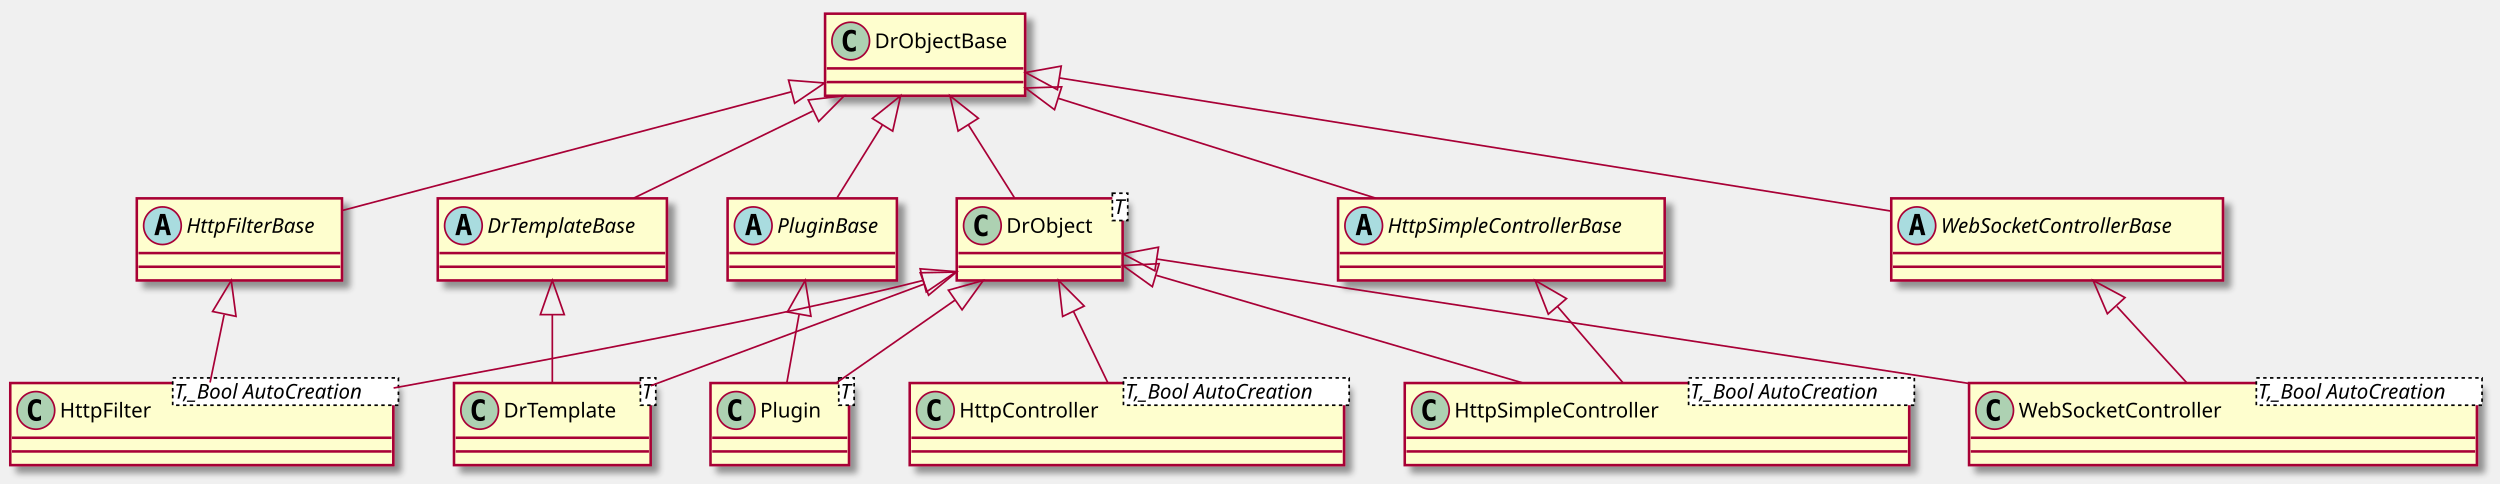
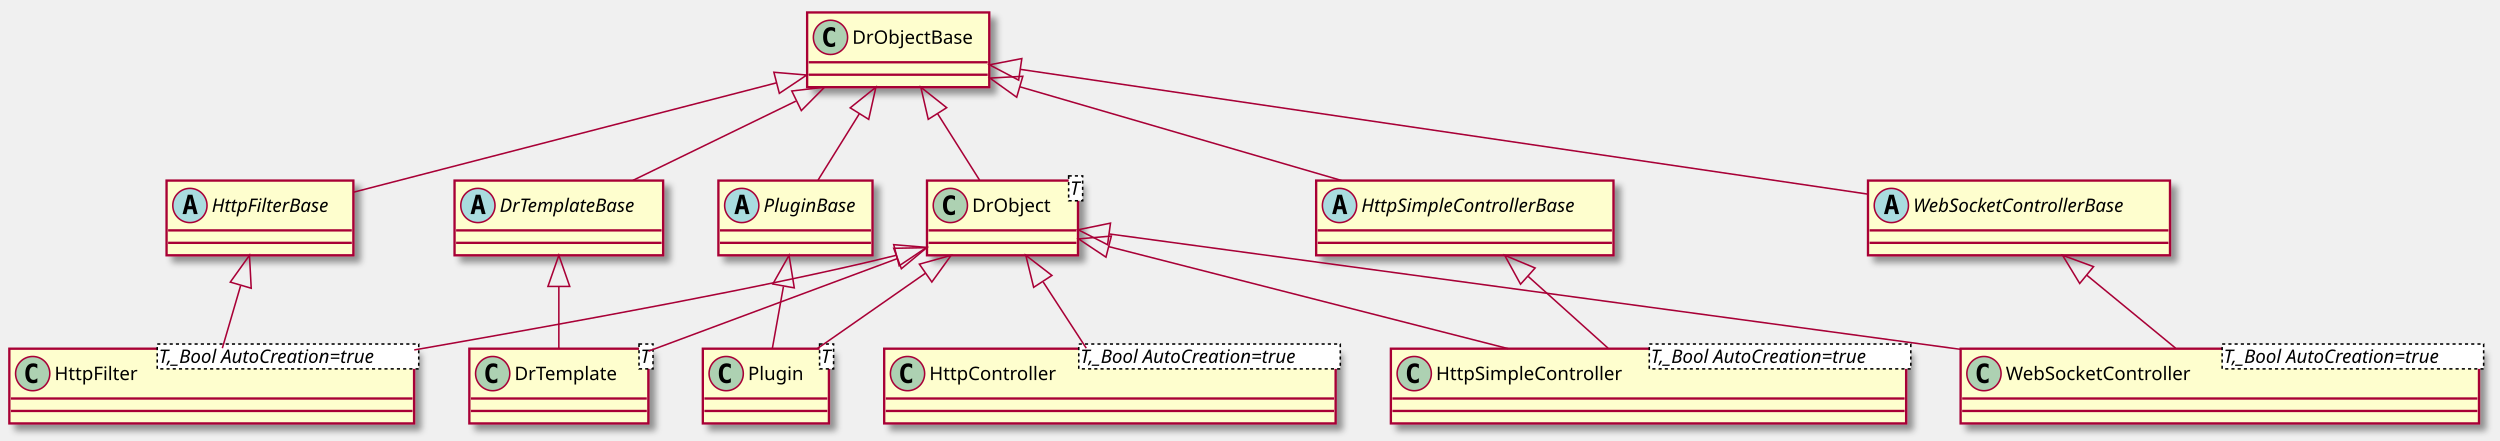
- <svg xmlns="http://www.w3.org/2000/svg" contentScriptType="application/ecmascript" contentStyleType="text/css" height="283px" preserveAspectRatio="none" style="width:1462px;height:283px;" version="1.1" viewBox="0 0 1462 283" width="1462px" zoomAndPan="magnify">
+ <svg xmlns="http://www.w3.org/2000/svg" contentScriptType="application/ecmascript" contentStyleType="text/css" height="283px" preserveAspectRatio="none" style="width:1606px;height:283px;" version="1.1" viewBox="0 0 1606 283" width="1606px" zoomAndPan="magnify">
  <defs>
-     <filter height="300%" id="f1ta9ac76xx59u" width="300%" x="-1" y="-1">
+     <filter height="300%" id="f1hxv7qah2ywp8" width="300%" x="-1" y="-1">
      <feGaussianBlur result="blurOut" stdDeviation="2.0" />
      <feColorMatrix in="blurOut" result="blurOut2" type="matrix" values="0 0 0 0 0 0 0 0 0 0 0 0 0 0 0 0 0 0 .4 0" />
      <feOffset dx="4.0" dy="4.0" in="blurOut2" result="blurOut3" />
      <feBlend in="SourceGraphic" in2="blurOut3" mode="normal" />
    </filter>
  </defs>
  <g>
-     <rect fill="#FEFECE" filter="url(#f1ta9ac76xx59u)" height="48" id="C_0000948678946378292650" style="stroke: #A80036; stroke-width: 1.5;" width="117" x="482.5" y="8" />
-     <ellipse cx="497.5" cy="24" fill="#ADD1B2" rx="11" ry="11" style="stroke: #A80036; stroke-width: 1.0;" />
-     <path d="M500.469,29.641 Q499.891,29.938 499.25,30.078 Q498.609,30.234 497.906,30.234 Q495.406,30.234 494.078,28.594 Q492.766,26.938 492.766,23.812 Q492.766,20.688 494.078,19.031 Q495.406,17.375 497.906,17.375 Q498.609,17.375 499.25,17.531 Q499.906,17.688 500.469,17.984 L500.469,20.703 Q499.844,20.125 499.25,19.859 Q498.656,19.578 498.031,19.578 Q496.688,19.578 496,20.656 Q495.312,21.719 495.312,23.812 Q495.312,25.906 496,26.984 Q496.688,28.047 498.031,28.047 Q498.656,28.047 499.25,27.781 Q499.844,27.5 500.469,26.922 L500.469,29.641 Z " />
-     <text fill="#000000" font-family="sans-serif" font-size="12" lengthAdjust="spacingAndGlyphs" textLength="85" x="511.5" y="28.154">DrObjectBase</text>
-     <line style="stroke: #A80036; stroke-width: 1.5;" x1="483.5" x2="598.5" y1="40" y2="40" />
-     <line style="stroke: #A80036; stroke-width: 1.5;" x1="483.5" x2="598.5" y1="48" y2="48" />
-     <rect fill="#FEFECE" filter="url(#f1ta9ac76xx59u)" height="48" id="C_0000928351319055387329" style="stroke: #A80036; stroke-width: 1.5;" width="97" x="559.5" y="116" />
-     <ellipse cx="574.5" cy="132" fill="#ADD1B2" rx="11" ry="11" style="stroke: #A80036; stroke-width: 1.0;" />
-     <path d="M577.469,137.641 Q576.891,137.938 576.25,138.078 Q575.609,138.234 574.906,138.234 Q572.406,138.234 571.078,136.594 Q569.766,134.938 569.766,131.812 Q569.766,128.688 571.078,127.031 Q572.406,125.375 574.906,125.375 Q575.609,125.375 576.25,125.531 Q576.906,125.688 577.469,125.984 L577.469,128.703 Q576.844,128.125 576.25,127.859 Q575.656,127.578 575.031,127.578 Q573.688,127.578 573,128.656 Q572.312,129.719 572.312,131.812 Q572.312,133.906 573,134.984 Q573.688,136.047 575.031,136.047 Q575.656,136.047 576.25,135.781 Q576.844,135.5 577.469,134.922 L577.469,137.641 Z " />
-     <text fill="#000000" font-family="sans-serif" font-size="12" lengthAdjust="spacingAndGlyphs" textLength="54" x="588.5" y="136.154">DrObject</text>
-     <rect fill="#FFFFFF" height="15.969" style="stroke: #000000; stroke-width: 1.0; stroke-dasharray: 2.0,2.0;" width="9" x="650.5" y="113" />
-     <text fill="#000000" font-family="sans-serif" font-size="12" font-style="italic" lengthAdjust="spacingAndGlyphs" textLength="7" x="651.5" y="125.139">T</text>
-     <line style="stroke: #A80036; stroke-width: 1.5;" x1="560.5" x2="655.5" y1="148" y2="148" />
-     <line style="stroke: #A80036; stroke-width: 1.5;" x1="560.5" x2="655.5" y1="156" y2="156" />
-     <rect fill="#FEFECE" filter="url(#f1ta9ac76xx59u)" height="48" id="C_0001287349830889935744" style="stroke: #A80036; stroke-width: 1.5;" width="120" x="80" y="116" />
-     <ellipse cx="95" cy="132" fill="#A9DCDF" rx="11" ry="11" style="stroke: #A80036; stroke-width: 1.0;" />
-     <path d="M95.109,127.344 L93.953,132.422 L96.281,132.422 L95.109,127.344 Z M93.625,125.109 L96.609,125.109 L99.969,137.5 L97.516,137.5 L96.75,134.438 L93.469,134.438 L92.719,137.5 L90.281,137.5 L93.625,125.109 Z " />
-     <text fill="#000000" font-family="sans-serif" font-size="12" font-style="italic" lengthAdjust="spacingAndGlyphs" textLength="88" x="109" y="136.154">HttpFilterBase</text>
-     <line style="stroke: #A80036; stroke-width: 1.5;" x1="81" x2="199" y1="148" y2="148" />
-     <line style="stroke: #A80036; stroke-width: 1.5;" x1="81" x2="199" y1="156" y2="156" />
-     <rect fill="#FEFECE" filter="url(#f1ta9ac76xx59u)" height="48" id="C_0000031631007973654078" style="stroke: #A80036; stroke-width: 1.5;" width="224" x="6" y="224" />
+     <rect fill="#FEFECE" filter="url(#f1hxv7qah2ywp8)" height="48" id="C_0000948678946378292650" style="stroke: #A80036; stroke-width: 1.5;" width="117" x="518.5" y="8" />
+     <ellipse cx="533.5" cy="24" fill="#ADD1B2" rx="11" ry="11" style="stroke: #A80036; stroke-width: 1.0;" />
+     <path d="M536.469,29.641 Q535.891,29.938 535.25,30.078 Q534.609,30.234 533.906,30.234 Q531.406,30.234 530.078,28.594 Q528.766,26.938 528.766,23.812 Q528.766,20.688 530.078,19.031 Q531.406,17.375 533.906,17.375 Q534.609,17.375 535.25,17.531 Q535.906,17.688 536.469,17.984 L536.469,20.703 Q535.844,20.125 535.25,19.859 Q534.656,19.578 534.031,19.578 Q532.688,19.578 532,20.656 Q531.312,21.719 531.312,23.812 Q531.312,25.906 532,26.984 Q532.688,28.047 534.031,28.047 Q534.656,28.047 535.25,27.781 Q535.844,27.5 536.469,26.922 L536.469,29.641 Z " />
+     <text fill="#000000" font-family="sans-serif" font-size="12" lengthAdjust="spacingAndGlyphs" textLength="85" x="547.5" y="28.154">DrObjectBase</text>
+     <line style="stroke: #A80036; stroke-width: 1.5;" x1="519.5" x2="634.5" y1="40" y2="40" />
+     <line style="stroke: #A80036; stroke-width: 1.5;" x1="519.5" x2="634.5" y1="48" y2="48" />
+     <rect fill="#FEFECE" filter="url(#f1hxv7qah2ywp8)" height="48" id="C_0000928351319055387329" style="stroke: #A80036; stroke-width: 1.5;" width="97" x="595.5" y="116" />
+     <ellipse cx="610.5" cy="132" fill="#ADD1B2" rx="11" ry="11" style="stroke: #A80036; stroke-width: 1.0;" />
+     <path d="M613.469,137.641 Q612.891,137.938 612.25,138.078 Q611.609,138.234 610.906,138.234 Q608.406,138.234 607.078,136.594 Q605.766,134.938 605.766,131.812 Q605.766,128.688 607.078,127.031 Q608.406,125.375 610.906,125.375 Q611.609,125.375 612.25,125.531 Q612.906,125.688 613.469,125.984 L613.469,128.703 Q612.844,128.125 612.25,127.859 Q611.656,127.578 611.031,127.578 Q609.688,127.578 609,128.656 Q608.312,129.719 608.312,131.812 Q608.312,133.906 609,134.984 Q609.688,136.047 611.031,136.047 Q611.656,136.047 612.25,135.781 Q612.844,135.5 613.469,134.922 L613.469,137.641 Z " />
+     <text fill="#000000" font-family="sans-serif" font-size="12" lengthAdjust="spacingAndGlyphs" textLength="54" x="624.5" y="136.154">DrObject</text>
+     <rect fill="#FFFFFF" height="15.969" style="stroke: #000000; stroke-width: 1.0; stroke-dasharray: 2.0,2.0;" width="9" x="686.5" y="113" />
+     <text fill="#000000" font-family="sans-serif" font-size="12" font-style="italic" lengthAdjust="spacingAndGlyphs" textLength="7" x="687.5" y="125.139">T</text>
+     <line style="stroke: #A80036; stroke-width: 1.5;" x1="596.5" x2="691.5" y1="148" y2="148" />
+     <line style="stroke: #A80036; stroke-width: 1.5;" x1="596.5" x2="691.5" y1="156" y2="156" />
+     <rect fill="#FEFECE" filter="url(#f1hxv7qah2ywp8)" height="48" id="C_0001287349830889935744" style="stroke: #A80036; stroke-width: 1.5;" width="120" x="107" y="116" />
+     <ellipse cx="122" cy="132" fill="#A9DCDF" rx="11" ry="11" style="stroke: #A80036; stroke-width: 1.0;" />
+     <path d="M122.109,127.344 L120.953,132.422 L123.281,132.422 L122.109,127.344 Z M120.625,125.109 L123.609,125.109 L126.969,137.5 L124.516,137.5 L123.75,134.438 L120.469,134.438 L119.719,137.5 L117.281,137.5 L120.625,125.109 Z " />
+     <text fill="#000000" font-family="sans-serif" font-size="12" font-style="italic" lengthAdjust="spacingAndGlyphs" textLength="88" x="136" y="136.154">HttpFilterBase</text>
+     <line style="stroke: #A80036; stroke-width: 1.5;" x1="108" x2="226" y1="148" y2="148" />
+     <line style="stroke: #A80036; stroke-width: 1.5;" x1="108" x2="226" y1="156" y2="156" />
+     <rect fill="#FEFECE" filter="url(#f1hxv7qah2ywp8)" height="48" id="C_0001423317784030907931" style="stroke: #A80036; stroke-width: 1.5;" width="260" x="6" y="224" />
    <ellipse cx="21" cy="240" fill="#ADD1B2" rx="11" ry="11" style="stroke: #A80036; stroke-width: 1.0;" />
    <path d="M23.969,245.641 Q23.391,245.938 22.75,246.078 Q22.109,246.234 21.406,246.234 Q18.906,246.234 17.578,244.594 Q16.266,242.938 16.266,239.812 Q16.266,236.688 17.578,235.031 Q18.906,233.375 21.406,233.375 Q22.109,233.375 22.75,233.531 Q23.406,233.688 23.969,233.984 L23.969,236.703 Q23.344,236.125 22.75,235.859 Q22.156,235.578 21.531,235.578 Q20.188,235.578 19.5,236.656 Q18.812,237.719 18.812,239.812 Q18.812,241.906 19.5,242.984 Q20.188,244.047 21.531,244.047 Q22.156,244.047 22.75,243.781 Q23.344,243.5 23.969,242.922 L23.969,245.641 Z " />
    <text fill="#000000" font-family="sans-serif" font-size="12" lengthAdjust="spacingAndGlyphs" textLength="58" x="35" y="244.154">HttpFilter</text>
-     <rect fill="#FFFFFF" height="15.969" style="stroke: #000000; stroke-width: 1.0; stroke-dasharray: 2.0,2.0;" width="132" x="101" y="221" />
-     <text fill="#000000" font-family="sans-serif" font-size="12" font-style="italic" lengthAdjust="spacingAndGlyphs" textLength="130" x="102" y="233.139">T,_Bool AutoCreation</text>
-     <line style="stroke: #A80036; stroke-width: 1.5;" x1="7" x2="229" y1="256" y2="256" />
-     <line style="stroke: #A80036; stroke-width: 1.5;" x1="7" x2="229" y1="264" y2="264" />
-     <rect fill="#FEFECE" filter="url(#f1ta9ac76xx59u)" height="48" id="C_0000286555068366301766" style="stroke: #A80036; stroke-width: 1.5;" width="134" x="256" y="116" />
-     <ellipse cx="271" cy="132" fill="#A9DCDF" rx="11" ry="11" style="stroke: #A80036; stroke-width: 1.0;" />
-     <path d="M271.109,127.344 L269.953,132.422 L272.281,132.422 L271.109,127.344 Z M269.625,125.109 L272.609,125.109 L275.969,137.5 L273.516,137.5 L272.75,134.438 L269.469,134.438 L268.719,137.5 L266.281,137.5 L269.625,125.109 Z " />
-     <text fill="#000000" font-family="sans-serif" font-size="12" font-style="italic" lengthAdjust="spacingAndGlyphs" textLength="102" x="285" y="136.154">DrTemplateBase</text>
-     <line style="stroke: #A80036; stroke-width: 1.5;" x1="257" x2="389" y1="148" y2="148" />
-     <line style="stroke: #A80036; stroke-width: 1.5;" x1="257" x2="389" y1="156" y2="156" />
-     <rect fill="#FEFECE" filter="url(#f1ta9ac76xx59u)" height="48" id="C_0000730908334399288167" style="stroke: #A80036; stroke-width: 1.5;" width="115" x="265.5" y="224" />
-     <ellipse cx="280.5" cy="240" fill="#ADD1B2" rx="11" ry="11" style="stroke: #A80036; stroke-width: 1.0;" />
-     <path d="M283.469,245.641 Q282.891,245.938 282.25,246.078 Q281.609,246.234 280.906,246.234 Q278.406,246.234 277.078,244.594 Q275.766,242.938 275.766,239.812 Q275.766,236.688 277.078,235.031 Q278.406,233.375 280.906,233.375 Q281.609,233.375 282.25,233.531 Q282.906,233.688 283.469,233.984 L283.469,236.703 Q282.844,236.125 282.25,235.859 Q281.656,235.578 281.031,235.578 Q279.688,235.578 279,236.656 Q278.312,237.719 278.312,239.812 Q278.312,241.906 279,242.984 Q279.688,244.047 281.031,244.047 Q281.656,244.047 282.25,243.781 Q282.844,243.5 283.469,242.922 L283.469,245.641 Z " />
-     <text fill="#000000" font-family="sans-serif" font-size="12" lengthAdjust="spacingAndGlyphs" textLength="72" x="294.5" y="244.154">DrTemplate</text>
-     <rect fill="#FFFFFF" height="15.969" style="stroke: #000000; stroke-width: 1.0; stroke-dasharray: 2.0,2.0;" width="9" x="374.5" y="221" />
-     <text fill="#000000" font-family="sans-serif" font-size="12" font-style="italic" lengthAdjust="spacingAndGlyphs" textLength="7" x="375.5" y="233.139">T</text>
-     <line style="stroke: #A80036; stroke-width: 1.5;" x1="266.5" x2="379.5" y1="256" y2="256" />
-     <line style="stroke: #A80036; stroke-width: 1.5;" x1="266.5" x2="379.5" y1="264" y2="264" />
-     <rect fill="#FEFECE" filter="url(#f1ta9ac76xx59u)" height="48" id="C_0001766132705992294525" style="stroke: #A80036; stroke-width: 1.5;" width="99" x="425.5" y="116" />
-     <ellipse cx="440.5" cy="132" fill="#A9DCDF" rx="11" ry="11" style="stroke: #A80036; stroke-width: 1.0;" />
-     <path d="M440.609,127.344 L439.453,132.422 L441.781,132.422 L440.609,127.344 Z M439.125,125.109 L442.109,125.109 L445.469,137.5 L443.016,137.5 L442.25,134.438 L438.969,134.438 L438.219,137.5 L435.781,137.5 L439.125,125.109 Z " />
-     <text fill="#000000" font-family="sans-serif" font-size="12" font-style="italic" lengthAdjust="spacingAndGlyphs" textLength="67" x="454.5" y="136.154">PluginBase</text>
-     <line style="stroke: #A80036; stroke-width: 1.5;" x1="426.5" x2="523.5" y1="148" y2="148" />
-     <line style="stroke: #A80036; stroke-width: 1.5;" x1="426.5" x2="523.5" y1="156" y2="156" />
-     <rect fill="#FEFECE" filter="url(#f1ta9ac76xx59u)" height="48" id="C_0000090245984191403772" style="stroke: #A80036; stroke-width: 1.5;" width="81" x="415.5" y="224" />
-     <ellipse cx="430.5" cy="240" fill="#ADD1B2" rx="11" ry="11" style="stroke: #A80036; stroke-width: 1.0;" />
-     <path d="M433.469,245.641 Q432.891,245.938 432.25,246.078 Q431.609,246.234 430.906,246.234 Q428.406,246.234 427.078,244.594 Q425.766,242.938 425.766,239.812 Q425.766,236.688 427.078,235.031 Q428.406,233.375 430.906,233.375 Q431.609,233.375 432.25,233.531 Q432.906,233.688 433.469,233.984 L433.469,236.703 Q432.844,236.125 432.25,235.859 Q431.656,235.578 431.031,235.578 Q429.688,235.578 429,236.656 Q428.312,237.719 428.312,239.812 Q428.312,241.906 429,242.984 Q429.688,244.047 431.031,244.047 Q431.656,244.047 432.25,243.781 Q432.844,243.5 433.469,242.922 L433.469,245.641 Z " />
-     <text fill="#000000" font-family="sans-serif" font-size="12" lengthAdjust="spacingAndGlyphs" textLength="38" x="444.5" y="244.154">Plugin</text>
-     <rect fill="#FFFFFF" height="15.969" style="stroke: #000000; stroke-width: 1.0; stroke-dasharray: 2.0,2.0;" width="9" x="490.5" y="221" />
-     <text fill="#000000" font-family="sans-serif" font-size="12" font-style="italic" lengthAdjust="spacingAndGlyphs" textLength="7" x="491.5" y="233.139">T</text>
-     <line style="stroke: #A80036; stroke-width: 1.5;" x1="416.5" x2="495.5" y1="256" y2="256" />
-     <line style="stroke: #A80036; stroke-width: 1.5;" x1="416.5" x2="495.5" y1="264" y2="264" />
-     <rect fill="#FEFECE" filter="url(#f1ta9ac76xx59u)" height="48" id="C_0000128620413217137181" style="stroke: #A80036; stroke-width: 1.5;" width="191" x="782.5" y="116" />
-     <ellipse cx="797.5" cy="132" fill="#A9DCDF" rx="11" ry="11" style="stroke: #A80036; stroke-width: 1.0;" />
-     <path d="M797.609,127.344 L796.453,132.422 L798.781,132.422 L797.609,127.344 Z M796.125,125.109 L799.109,125.109 L802.469,137.5 L800.016,137.5 L799.25,134.438 L795.969,134.438 L795.219,137.5 L792.781,137.5 L796.125,125.109 Z " />
-     <text fill="#000000" font-family="sans-serif" font-size="12" font-style="italic" lengthAdjust="spacingAndGlyphs" textLength="159" x="811.5" y="136.154">HttpSimpleControllerBase</text>
-     <line style="stroke: #A80036; stroke-width: 1.5;" x1="783.5" x2="972.5" y1="148" y2="148" />
-     <line style="stroke: #A80036; stroke-width: 1.5;" x1="783.5" x2="972.5" y1="156" y2="156" />
-     <rect fill="#FEFECE" filter="url(#f1ta9ac76xx59u)" height="48" id="C_0001615046545627727628" style="stroke: #A80036; stroke-width: 1.5;" width="194" x="1106" y="116" />
-     <ellipse cx="1121" cy="132" fill="#A9DCDF" rx="11" ry="11" style="stroke: #A80036; stroke-width: 1.0;" />
-     <path d="M1121.109,127.344 L1119.953,132.422 L1122.281,132.422 L1121.109,127.344 Z M1119.625,125.109 L1122.609,125.109 L1125.969,137.5 L1123.516,137.5 L1122.75,134.438 L1119.469,134.438 L1118.719,137.5 L1116.281,137.5 L1119.625,125.109 Z " />
-     <text fill="#000000" font-family="sans-serif" font-size="12" font-style="italic" lengthAdjust="spacingAndGlyphs" textLength="162" x="1135" y="136.154">WebSocketControllerBase</text>
-     <line style="stroke: #A80036; stroke-width: 1.5;" x1="1107" x2="1299" y1="148" y2="148" />
-     <line style="stroke: #A80036; stroke-width: 1.5;" x1="1107" x2="1299" y1="156" y2="156" />
-     <rect fill="#FEFECE" filter="url(#f1ta9ac76xx59u)" height="48" id="C_0001995789392269599386" style="stroke: #A80036; stroke-width: 1.5;" width="254" x="532" y="224" />
-     <ellipse cx="547" cy="240" fill="#ADD1B2" rx="11" ry="11" style="stroke: #A80036; stroke-width: 1.0;" />
-     <path d="M549.969,245.641 Q549.391,245.938 548.75,246.078 Q548.109,246.234 547.406,246.234 Q544.906,246.234 543.578,244.594 Q542.266,242.938 542.266,239.812 Q542.266,236.688 543.578,235.031 Q544.906,233.375 547.406,233.375 Q548.109,233.375 548.75,233.531 Q549.406,233.688 549.969,233.984 L549.969,236.703 Q549.344,236.125 548.75,235.859 Q548.156,235.578 547.531,235.578 Q546.188,235.578 545.5,236.656 Q544.812,237.719 544.812,239.812 Q544.812,241.906 545.5,242.984 Q546.188,244.047 547.531,244.047 Q548.156,244.047 548.75,243.781 Q549.344,243.5 549.969,242.922 L549.969,245.641 Z " />
-     <text fill="#000000" font-family="sans-serif" font-size="12" lengthAdjust="spacingAndGlyphs" textLength="88" x="561" y="244.154">HttpController</text>
-     <rect fill="#FFFFFF" height="15.969" style="stroke: #000000; stroke-width: 1.0; stroke-dasharray: 2.0,2.0;" width="132" x="657" y="221" />
-     <text fill="#000000" font-family="sans-serif" font-size="12" font-style="italic" lengthAdjust="spacingAndGlyphs" textLength="130" x="658" y="233.139">T,_Bool AutoCreation</text>
-     <line style="stroke: #A80036; stroke-width: 1.5;" x1="533" x2="785" y1="256" y2="256" />
-     <line style="stroke: #A80036; stroke-width: 1.5;" x1="533" x2="785" y1="264" y2="264" />
-     <rect fill="#FEFECE" filter="url(#f1ta9ac76xx59u)" height="48" id="C_0001833788982003182044" style="stroke: #A80036; stroke-width: 1.5;" width="295" x="821.5" y="224" />
-     <ellipse cx="836.5" cy="240" fill="#ADD1B2" rx="11" ry="11" style="stroke: #A80036; stroke-width: 1.0;" />
-     <path d="M839.469,245.641 Q838.891,245.938 838.25,246.078 Q837.609,246.234 836.906,246.234 Q834.406,246.234 833.078,244.594 Q831.766,242.938 831.766,239.812 Q831.766,236.688 833.078,235.031 Q834.406,233.375 836.906,233.375 Q837.609,233.375 838.25,233.531 Q838.906,233.688 839.469,233.984 L839.469,236.703 Q838.844,236.125 838.25,235.859 Q837.656,235.578 837.031,235.578 Q835.688,235.578 835,236.656 Q834.312,237.719 834.312,239.812 Q834.312,241.906 835,242.984 Q835.688,244.047 837.031,244.047 Q837.656,244.047 838.25,243.781 Q838.844,243.5 839.469,242.922 L839.469,245.641 Z " />
-     <text fill="#000000" font-family="sans-serif" font-size="12" lengthAdjust="spacingAndGlyphs" textLength="129" x="850.5" y="244.154">HttpSimpleController</text>
-     <rect fill="#FFFFFF" height="15.969" style="stroke: #000000; stroke-width: 1.0; stroke-dasharray: 2.0,2.0;" width="132" x="987.5" y="221" />
-     <text fill="#000000" font-family="sans-serif" font-size="12" font-style="italic" lengthAdjust="spacingAndGlyphs" textLength="130" x="988.5" y="233.139">T,_Bool AutoCreation</text>
-     <line style="stroke: #A80036; stroke-width: 1.5;" x1="822.5" x2="1115.5" y1="256" y2="256" />
-     <line style="stroke: #A80036; stroke-width: 1.5;" x1="822.5" x2="1115.5" y1="264" y2="264" />
-     <rect fill="#FEFECE" filter="url(#f1ta9ac76xx59u)" height="48" id="C_0000806111021869891832" style="stroke: #A80036; stroke-width: 1.5;" width="297" x="1151.5" y="224" />
-     <ellipse cx="1166.5" cy="240" fill="#ADD1B2" rx="11" ry="11" style="stroke: #A80036; stroke-width: 1.0;" />
-     <path d="M1169.469,245.641 Q1168.891,245.938 1168.25,246.078 Q1167.609,246.234 1166.906,246.234 Q1164.406,246.234 1163.078,244.594 Q1161.766,242.938 1161.766,239.812 Q1161.766,236.688 1163.078,235.031 Q1164.406,233.375 1166.906,233.375 Q1167.609,233.375 1168.25,233.531 Q1168.906,233.688 1169.469,233.984 L1169.469,236.703 Q1168.844,236.125 1168.25,235.859 Q1167.656,235.578 1167.031,235.578 Q1165.688,235.578 1165,236.656 Q1164.312,237.719 1164.312,239.812 Q1164.312,241.906 1165,242.984 Q1165.688,244.047 1167.031,244.047 Q1167.656,244.047 1168.25,243.781 Q1168.844,243.5 1169.469,242.922 L1169.469,245.641 Z " />
-     <text fill="#000000" font-family="sans-serif" font-size="12" lengthAdjust="spacingAndGlyphs" textLength="131" x="1180.5" y="244.154">WebSocketController</text>
-     <rect fill="#FFFFFF" height="15.969" style="stroke: #000000; stroke-width: 1.0; stroke-dasharray: 2.0,2.0;" width="132" x="1319.5" y="221" />
-     <text fill="#000000" font-family="sans-serif" font-size="12" font-style="italic" lengthAdjust="spacingAndGlyphs" textLength="130" x="1320.5" y="233.139">T,_Bool AutoCreation</text>
-     <line style="stroke: #A80036; stroke-width: 1.5;" x1="1152.5" x2="1447.5" y1="256" y2="256" />
-     <line style="stroke: #A80036; stroke-width: 1.5;" x1="1152.5" x2="1447.5" y1="264" y2="264" />
-     <path d="M566.37,73.13 C575.45,87.5 585.38,103.21 593.26,115.68 " fill="none" id="C_0000948678946378292650&lt;-C_0000928351319055387329" style="stroke: #A80036; stroke-width: 1.0;" />
-     <polygon fill="none" points="560.31,76.65,555.54,56,572.14,69.17,560.31,76.65" style="stroke: #A80036; stroke-width: 1.0;" />
-     <path d="M462.64,53.71 C385.75,74.04 270.15,104.6 200.21,123.08 " fill="none" id="C_0000948678946378292650&lt;-C_0001287349830889935744" style="stroke: #A80036; stroke-width: 1.0;" />
-     <polygon fill="none" points="461.14,46.87,482.26,48.53,464.71,60.41,461.14,46.87" style="stroke: #A80036; stroke-width: 1.0;" />
-     <path d="M539.66,164.03 C460.63,184.06 326.77,209.29 230.19,226.9 " fill="none" id="C_0000928351319055387329&lt;-C_0000031631007973654078" style="stroke: #A80036; stroke-width: 1.0;" />
-     <polygon fill="none" points="538.1,157.2,559.23,158.86,541.68,170.74,538.1,157.2" style="stroke: #A80036; stroke-width: 1.0;" />
-     <path d="M131.07,184.02 C128.26,197.58 125.26,212.04 122.84,223.68 " fill="none" id="C_0001287349830889935744&lt;-C_0000031631007973654078" style="stroke: #A80036; stroke-width: 1.0;" />
-     <polygon fill="none" points="124.31,182.16,135.23,164,138.02,185.01,124.31,182.16" style="stroke: #A80036; stroke-width: 1.0;" />
-     <path d="M475.25,64.97 C441.54,81.36 401.25,100.95 370.59,115.86 " fill="none" id="C_0000948678946378292650&lt;-C_0000286555068366301766" style="stroke: #A80036; stroke-width: 1.0;" />
-     <polygon fill="none" points="472.65,58.45,493.7,56,478.77,71.04,472.65,58.45" style="stroke: #A80036; stroke-width: 1.0;" />
-     <path d="M540.56,166.08 C491.87,184.19 426.81,208.39 380.56,225.59 " fill="none" id="C_0000928351319055387329&lt;-C_0000730908334399288167" style="stroke: #A80036; stroke-width: 1.0;" />
-     <polygon fill="none" points="538.14,159.51,559.33,159.1,543.03,172.63,538.14,159.51" style="stroke: #A80036; stroke-width: 1.0;" />
-     <path d="M323,184.02 C323,197.58 323,212.04 323,223.68 " fill="none" id="C_0000286555068366301766&lt;-C_0000730908334399288167" style="stroke: #A80036; stroke-width: 1.0;" />
-     <polygon fill="none" points="316,184,323,164,330,184,316,184" style="stroke: #A80036; stroke-width: 1.0;" />
-     <path d="M516.01,73.13 C507.07,87.5 497.29,103.21 489.52,115.68 " fill="none" id="C_0000948678946378292650&lt;-C_0001766132705992294525" style="stroke: #A80036; stroke-width: 1.0;" />
-     <polygon fill="none" points="510.17,69.28,526.68,56,522.05,76.68,510.17,69.28" style="stroke: #A80036; stroke-width: 1.0;" />
-     <path d="M467.29,184.02 C464.86,197.58 462.27,212.04 460.18,223.68 " fill="none" id="C_0001766132705992294525&lt;-C_0000090245984191403772" style="stroke: #A80036; stroke-width: 1.0;" />
-     <polygon fill="none" points="460.46,182.45,470.88,164,474.24,184.92,460.46,182.45" style="stroke: #A80036; stroke-width: 1.0;" />
-     <path d="M558.51,175.51 C535.79,191.35 509.47,209.71 489.18,223.86 " fill="none" id="C_0000928351319055387329&lt;-C_0000090245984191403772" style="stroke: #A80036; stroke-width: 1.0;" />
-     <polygon fill="none" points="554.61,169.7,575.02,164,562.62,181.18,554.61,169.7" style="stroke: #A80036; stroke-width: 1.0;" />
-     <path d="M619.01,57.54 C674.97,75.14 749.84,98.69 804.69,115.94 " fill="none" id="C_0000948678946378292650&lt;-C_0000128620413217137181" style="stroke: #A80036; stroke-width: 1.0;" />
-     <polygon fill="none" points="616.68,64.14,599.7,51.46,620.88,50.79,616.68,64.14" style="stroke: #A80036; stroke-width: 1.0;" />
-     <path d="M619.66,45.6 C741.1,65.04 973.95,102.32 1105.77,123.43 " fill="none" id="C_0000948678946378292650&lt;-C_0001615046545627727628" style="stroke: #A80036; stroke-width: 1.0;" />
-     <polygon fill="none" points="618.39,52.48,599.75,42.41,620.6,38.66,618.39,52.48" style="stroke: #A80036; stroke-width: 1.0;" />
-     <path d="M627.77,182.09 C634.56,196.2 641.91,211.48 647.78,223.68 " fill="none" id="C_0000928351319055387329&lt;-C_0001995789392269599386" style="stroke: #A80036; stroke-width: 1.0;" />
-     <polygon fill="none" points="621.43,185.06,619.07,164,634.05,178.99,621.43,185.06" style="stroke: #A80036; stroke-width: 1.0;" />
-     <path d="M676.19,161.02 C737.15,178.92 826.47,205.15 890.41,223.92 " fill="none" id="C_0000928351319055387329&lt;-C_0001833788982003182044" style="stroke: #A80036; stroke-width: 1.0;" />
-     <polygon fill="none" points="673.9,167.65,656.69,155.3,677.85,154.21,673.9,167.65" style="stroke: #A80036; stroke-width: 1.0;" />
-     <path d="M910.82,179.23 C923.58,194.1 937.8,210.65 948.98,223.68 " fill="none" id="C_0000128620413217137181&lt;-C_0001833788982003182044" style="stroke: #A80036; stroke-width: 1.0;" />
-     <polygon fill="none" points="905.46,183.74,897.75,164,916.08,174.62,905.46,183.74" style="stroke: #A80036; stroke-width: 1.0;" />
-     <path d="M676.5,151.49 C786.36,168.32 1004.48,201.73 1151.34,224.23 " fill="none" id="C_0000928351319055387329&lt;-C_0000806111021869891832" style="stroke: #A80036; stroke-width: 1.0;" />
-     <polygon fill="none" points="675.37,158.4,656.66,148.45,677.49,144.56,675.37,158.4" style="stroke: #A80036; stroke-width: 1.0;" />
-     <path d="M1237.98,179.23 C1251.59,194.1 1266.74,210.65 1278.66,223.68 " fill="none" id="C_0001615046545627727628&lt;-C_0000806111021869891832" style="stroke: #A80036; stroke-width: 1.0;" />
-     <polygon fill="none" points="1232.39,183.48,1224.05,164,1242.71,174.03,1232.39,183.48" style="stroke: #A80036; stroke-width: 1.0;" />
+     <rect fill="#FFFFFF" height="15.969" style="stroke: #000000; stroke-width: 1.0; stroke-dasharray: 2.0,2.0;" width="168" x="101" y="221" />
+     <text fill="#000000" font-family="sans-serif" font-size="12" font-style="italic" lengthAdjust="spacingAndGlyphs" textLength="166" x="102" y="233.139">T,_Bool AutoCreation=true</text>
+     <line style="stroke: #A80036; stroke-width: 1.5;" x1="7" x2="265" y1="256" y2="256" />
+     <line style="stroke: #A80036; stroke-width: 1.5;" x1="7" x2="265" y1="264" y2="264" />
+     <rect fill="#FEFECE" filter="url(#f1hxv7qah2ywp8)" height="48" id="C_0000286555068366301766" style="stroke: #A80036; stroke-width: 1.5;" width="134" x="292" y="116" />
+     <ellipse cx="307" cy="132" fill="#A9DCDF" rx="11" ry="11" style="stroke: #A80036; stroke-width: 1.0;" />
+     <path d="M307.109,127.344 L305.953,132.422 L308.281,132.422 L307.109,127.344 Z M305.625,125.109 L308.609,125.109 L311.969,137.5 L309.516,137.5 L308.75,134.438 L305.469,134.438 L304.719,137.5 L302.281,137.5 L305.625,125.109 Z " />
+     <text fill="#000000" font-family="sans-serif" font-size="12" font-style="italic" lengthAdjust="spacingAndGlyphs" textLength="102" x="321" y="136.154">DrTemplateBase</text>
+     <line style="stroke: #A80036; stroke-width: 1.5;" x1="293" x2="425" y1="148" y2="148" />
+     <line style="stroke: #A80036; stroke-width: 1.5;" x1="293" x2="425" y1="156" y2="156" />
+     <rect fill="#FEFECE" filter="url(#f1hxv7qah2ywp8)" height="48" id="C_0000730908334399288167" style="stroke: #A80036; stroke-width: 1.5;" width="115" x="301.5" y="224" />
+     <ellipse cx="316.5" cy="240" fill="#ADD1B2" rx="11" ry="11" style="stroke: #A80036; stroke-width: 1.0;" />
+     <path d="M319.469,245.641 Q318.891,245.938 318.25,246.078 Q317.609,246.234 316.906,246.234 Q314.406,246.234 313.078,244.594 Q311.766,242.938 311.766,239.812 Q311.766,236.688 313.078,235.031 Q314.406,233.375 316.906,233.375 Q317.609,233.375 318.25,233.531 Q318.906,233.688 319.469,233.984 L319.469,236.703 Q318.844,236.125 318.25,235.859 Q317.656,235.578 317.031,235.578 Q315.688,235.578 315,236.656 Q314.312,237.719 314.312,239.812 Q314.312,241.906 315,242.984 Q315.688,244.047 317.031,244.047 Q317.656,244.047 318.25,243.781 Q318.844,243.5 319.469,242.922 L319.469,245.641 Z " />
+     <text fill="#000000" font-family="sans-serif" font-size="12" lengthAdjust="spacingAndGlyphs" textLength="72" x="330.5" y="244.154">DrTemplate</text>
+     <rect fill="#FFFFFF" height="15.969" style="stroke: #000000; stroke-width: 1.0; stroke-dasharray: 2.0,2.0;" width="9" x="410.5" y="221" />
+     <text fill="#000000" font-family="sans-serif" font-size="12" font-style="italic" lengthAdjust="spacingAndGlyphs" textLength="7" x="411.5" y="233.139">T</text>
+     <line style="stroke: #A80036; stroke-width: 1.5;" x1="302.5" x2="415.5" y1="256" y2="256" />
+     <line style="stroke: #A80036; stroke-width: 1.5;" x1="302.5" x2="415.5" y1="264" y2="264" />
+     <rect fill="#FEFECE" filter="url(#f1hxv7qah2ywp8)" height="48" id="C_0001766132705992294525" style="stroke: #A80036; stroke-width: 1.5;" width="99" x="461.5" y="116" />
+     <ellipse cx="476.5" cy="132" fill="#A9DCDF" rx="11" ry="11" style="stroke: #A80036; stroke-width: 1.0;" />
+     <path d="M476.609,127.344 L475.453,132.422 L477.781,132.422 L476.609,127.344 Z M475.125,125.109 L478.109,125.109 L481.469,137.5 L479.016,137.5 L478.25,134.438 L474.969,134.438 L474.219,137.5 L471.781,137.5 L475.125,125.109 Z " />
+     <text fill="#000000" font-family="sans-serif" font-size="12" font-style="italic" lengthAdjust="spacingAndGlyphs" textLength="67" x="490.5" y="136.154">PluginBase</text>
+     <line style="stroke: #A80036; stroke-width: 1.5;" x1="462.5" x2="559.5" y1="148" y2="148" />
+     <line style="stroke: #A80036; stroke-width: 1.5;" x1="462.5" x2="559.5" y1="156" y2="156" />
+     <rect fill="#FEFECE" filter="url(#f1hxv7qah2ywp8)" height="48" id="C_0000090245984191403772" style="stroke: #A80036; stroke-width: 1.5;" width="81" x="451.5" y="224" />
+     <ellipse cx="466.5" cy="240" fill="#ADD1B2" rx="11" ry="11" style="stroke: #A80036; stroke-width: 1.0;" />
+     <path d="M469.469,245.641 Q468.891,245.938 468.25,246.078 Q467.609,246.234 466.906,246.234 Q464.406,246.234 463.078,244.594 Q461.766,242.938 461.766,239.812 Q461.766,236.688 463.078,235.031 Q464.406,233.375 466.906,233.375 Q467.609,233.375 468.25,233.531 Q468.906,233.688 469.469,233.984 L469.469,236.703 Q468.844,236.125 468.25,235.859 Q467.656,235.578 467.031,235.578 Q465.688,235.578 465,236.656 Q464.312,237.719 464.312,239.812 Q464.312,241.906 465,242.984 Q465.688,244.047 467.031,244.047 Q467.656,244.047 468.25,243.781 Q468.844,243.5 469.469,242.922 L469.469,245.641 Z " />
+     <text fill="#000000" font-family="sans-serif" font-size="12" lengthAdjust="spacingAndGlyphs" textLength="38" x="480.5" y="244.154">Plugin</text>
+     <rect fill="#FFFFFF" height="15.969" style="stroke: #000000; stroke-width: 1.0; stroke-dasharray: 2.0,2.0;" width="9" x="526.5" y="221" />
+     <text fill="#000000" font-family="sans-serif" font-size="12" font-style="italic" lengthAdjust="spacingAndGlyphs" textLength="7" x="527.5" y="233.139">T</text>
+     <line style="stroke: #A80036; stroke-width: 1.5;" x1="452.5" x2="531.5" y1="256" y2="256" />
+     <line style="stroke: #A80036; stroke-width: 1.5;" x1="452.5" x2="531.5" y1="264" y2="264" />
+     <rect fill="#FEFECE" filter="url(#f1hxv7qah2ywp8)" height="48" id="C_0000128620413217137181" style="stroke: #A80036; stroke-width: 1.5;" width="191" x="845.5" y="116" />
+     <ellipse cx="860.5" cy="132" fill="#A9DCDF" rx="11" ry="11" style="stroke: #A80036; stroke-width: 1.0;" />
+     <path d="M860.609,127.344 L859.453,132.422 L861.781,132.422 L860.609,127.344 Z M859.125,125.109 L862.109,125.109 L865.469,137.5 L863.016,137.5 L862.25,134.438 L858.969,134.438 L858.219,137.5 L855.781,137.5 L859.125,125.109 Z " />
+     <text fill="#000000" font-family="sans-serif" font-size="12" font-style="italic" lengthAdjust="spacingAndGlyphs" textLength="159" x="874.5" y="136.154">HttpSimpleControllerBase</text>
+     <line style="stroke: #A80036; stroke-width: 1.5;" x1="846.5" x2="1035.5" y1="148" y2="148" />
+     <line style="stroke: #A80036; stroke-width: 1.5;" x1="846.5" x2="1035.5" y1="156" y2="156" />
+     <rect fill="#FEFECE" filter="url(#f1hxv7qah2ywp8)" height="48" id="C_0001615046545627727628" style="stroke: #A80036; stroke-width: 1.5;" width="194" x="1200" y="116" />
+     <ellipse cx="1215" cy="132" fill="#A9DCDF" rx="11" ry="11" style="stroke: #A80036; stroke-width: 1.0;" />
+     <path d="M1215.109,127.344 L1213.953,132.422 L1216.281,132.422 L1215.109,127.344 Z M1213.625,125.109 L1216.609,125.109 L1219.969,137.5 L1217.516,137.5 L1216.75,134.438 L1213.469,134.438 L1212.719,137.5 L1210.281,137.5 L1213.625,125.109 Z " />
+     <text fill="#000000" font-family="sans-serif" font-size="12" font-style="italic" lengthAdjust="spacingAndGlyphs" textLength="162" x="1229" y="136.154">WebSocketControllerBase</text>
+     <line style="stroke: #A80036; stroke-width: 1.5;" x1="1201" x2="1393" y1="148" y2="148" />
+     <line style="stroke: #A80036; stroke-width: 1.5;" x1="1201" x2="1393" y1="156" y2="156" />
+     <rect fill="#FEFECE" filter="url(#f1hxv7qah2ywp8)" height="48" id="C_0000022864597420834899" style="stroke: #A80036; stroke-width: 1.5;" width="290" x="568" y="224" />
+     <ellipse cx="583" cy="240" fill="#ADD1B2" rx="11" ry="11" style="stroke: #A80036; stroke-width: 1.0;" />
+     <path d="M585.969,245.641 Q585.391,245.938 584.75,246.078 Q584.109,246.234 583.406,246.234 Q580.906,246.234 579.578,244.594 Q578.266,242.938 578.266,239.812 Q578.266,236.688 579.578,235.031 Q580.906,233.375 583.406,233.375 Q584.109,233.375 584.75,233.531 Q585.406,233.688 585.969,233.984 L585.969,236.703 Q585.344,236.125 584.75,235.859 Q584.156,235.578 583.531,235.578 Q582.188,235.578 581.5,236.656 Q580.812,237.719 580.812,239.812 Q580.812,241.906 581.5,242.984 Q582.188,244.047 583.531,244.047 Q584.156,244.047 584.75,243.781 Q585.344,243.5 585.969,242.922 L585.969,245.641 Z " />
+     <text fill="#000000" font-family="sans-serif" font-size="12" lengthAdjust="spacingAndGlyphs" textLength="88" x="597" y="244.154">HttpController</text>
+     <rect fill="#FFFFFF" height="15.969" style="stroke: #000000; stroke-width: 1.0; stroke-dasharray: 2.0,2.0;" width="168" x="693" y="221" />
+     <text fill="#000000" font-family="sans-serif" font-size="12" font-style="italic" lengthAdjust="spacingAndGlyphs" textLength="166" x="694" y="233.139">T,_Bool AutoCreation=true</text>
+     <line style="stroke: #A80036; stroke-width: 1.5;" x1="569" x2="857" y1="256" y2="256" />
+     <line style="stroke: #A80036; stroke-width: 1.5;" x1="569" x2="857" y1="264" y2="264" />
+     <rect fill="#FEFECE" filter="url(#f1hxv7qah2ywp8)" height="48" id="C_0000230834042887687668" style="stroke: #A80036; stroke-width: 1.5;" width="331" x="893.5" y="224" />
+     <ellipse cx="908.5" cy="240" fill="#ADD1B2" rx="11" ry="11" style="stroke: #A80036; stroke-width: 1.0;" />
+     <path d="M911.469,245.641 Q910.891,245.938 910.25,246.078 Q909.609,246.234 908.906,246.234 Q906.406,246.234 905.078,244.594 Q903.766,242.938 903.766,239.812 Q903.766,236.688 905.078,235.031 Q906.406,233.375 908.906,233.375 Q909.609,233.375 910.25,233.531 Q910.906,233.688 911.469,233.984 L911.469,236.703 Q910.844,236.125 910.25,235.859 Q909.656,235.578 909.031,235.578 Q907.688,235.578 907,236.656 Q906.312,237.719 906.312,239.812 Q906.312,241.906 907,242.984 Q907.688,244.047 909.031,244.047 Q909.656,244.047 910.25,243.781 Q910.844,243.5 911.469,242.922 L911.469,245.641 Z " />
+     <text fill="#000000" font-family="sans-serif" font-size="12" lengthAdjust="spacingAndGlyphs" textLength="129" x="922.5" y="244.154">HttpSimpleController</text>
+     <rect fill="#FFFFFF" height="15.969" style="stroke: #000000; stroke-width: 1.0; stroke-dasharray: 2.0,2.0;" width="168" x="1059.5" y="221" />
+     <text fill="#000000" font-family="sans-serif" font-size="12" font-style="italic" lengthAdjust="spacingAndGlyphs" textLength="166" x="1060.5" y="233.139">T,_Bool AutoCreation=true</text>
+     <line style="stroke: #A80036; stroke-width: 1.5;" x1="894.5" x2="1223.5" y1="256" y2="256" />
+     <line style="stroke: #A80036; stroke-width: 1.5;" x1="894.5" x2="1223.5" y1="264" y2="264" />
+     <rect fill="#FEFECE" filter="url(#f1hxv7qah2ywp8)" height="48" id="C_0001306947998463000992" style="stroke: #A80036; stroke-width: 1.5;" width="333" x="1259.5" y="224" />
+     <ellipse cx="1274.5" cy="240" fill="#ADD1B2" rx="11" ry="11" style="stroke: #A80036; stroke-width: 1.0;" />
+     <path d="M1277.469,245.641 Q1276.891,245.938 1276.25,246.078 Q1275.609,246.234 1274.906,246.234 Q1272.406,246.234 1271.078,244.594 Q1269.766,242.938 1269.766,239.812 Q1269.766,236.688 1271.078,235.031 Q1272.406,233.375 1274.906,233.375 Q1275.609,233.375 1276.25,233.531 Q1276.906,233.688 1277.469,233.984 L1277.469,236.703 Q1276.844,236.125 1276.25,235.859 Q1275.656,235.578 1275.031,235.578 Q1273.688,235.578 1273,236.656 Q1272.312,237.719 1272.312,239.812 Q1272.312,241.906 1273,242.984 Q1273.688,244.047 1275.031,244.047 Q1275.656,244.047 1276.25,243.781 Q1276.844,243.5 1277.469,242.922 L1277.469,245.641 Z " />
+     <text fill="#000000" font-family="sans-serif" font-size="12" lengthAdjust="spacingAndGlyphs" textLength="131" x="1288.5" y="244.154">WebSocketController</text>
+     <rect fill="#FFFFFF" height="15.969" style="stroke: #000000; stroke-width: 1.0; stroke-dasharray: 2.0,2.0;" width="168" x="1427.5" y="221" />
+     <text fill="#000000" font-family="sans-serif" font-size="12" font-style="italic" lengthAdjust="spacingAndGlyphs" textLength="166" x="1428.5" y="233.139">T,_Bool AutoCreation=true</text>
+     <line style="stroke: #A80036; stroke-width: 1.5;" x1="1260.5" x2="1591.5" y1="256" y2="256" />
+     <line style="stroke: #A80036; stroke-width: 1.5;" x1="1260.5" x2="1591.5" y1="264" y2="264" />
+     <path d="M602.37,73.13 C611.45,87.5 621.38,103.21 629.26,115.68 " fill="none" id="C_0000948678946378292650&lt;-C_0000928351319055387329" style="stroke: #A80036; stroke-width: 1.0;" />
+     <polygon fill="none" points="596.31,76.65,591.54,56,608.14,69.17,596.31,76.65" style="stroke: #A80036; stroke-width: 1.0;" />
+     <path d="M498.86,53.2 C419.81,73.64 299.28,104.8 227.3,123.41 " fill="none" id="C_0000948678946378292650&lt;-C_0001287349830889935744" style="stroke: #A80036; stroke-width: 1.0;" />
+     <polygon fill="none" points="497.14,46.42,518.26,48.19,500.65,59.97,497.14,46.42" style="stroke: #A80036; stroke-width: 1.0;" />
+     <path d="M575.71,163.99 C497.08,183.58 365.84,207.39 266.11,224.79 " fill="none" id="C_0000928351319055387329&lt;-C_0001423317784030907931" style="stroke: #A80036; stroke-width: 1.0;" />
+     <polygon fill="none" points="574.12,157.17,595.24,158.91,577.64,170.72,574.12,157.17" style="stroke: #A80036; stroke-width: 1.0;" />
+     <path d="M154.56,183.54 C150.55,197.23 146.27,211.9 142.82,223.68 " fill="none" id="C_0001287349830889935744&lt;-C_0001423317784030907931" style="stroke: #A80036; stroke-width: 1.0;" />
+     <polygon fill="none" points="147.94,181.23,160.27,164,161.38,185.16,147.94,181.23" style="stroke: #A80036; stroke-width: 1.0;" />
+     <path d="M511.25,64.97 C477.54,81.36 437.25,100.95 406.59,115.86 " fill="none" id="C_0000948678946378292650&lt;-C_0000286555068366301766" style="stroke: #A80036; stroke-width: 1.0;" />
+     <polygon fill="none" points="508.65,58.45,529.7,56,514.77,71.04,508.65,58.45" style="stroke: #A80036; stroke-width: 1.0;" />
+     <path d="M576.56,166.08 C527.87,184.19 462.81,208.39 416.56,225.59 " fill="none" id="C_0000928351319055387329&lt;-C_0000730908334399288167" style="stroke: #A80036; stroke-width: 1.0;" />
+     <polygon fill="none" points="574.14,159.51,595.33,159.1,579.03,172.63,574.14,159.51" style="stroke: #A80036; stroke-width: 1.0;" />
+     <path d="M359,184.02 C359,197.58 359,212.04 359,223.68 " fill="none" id="C_0000286555068366301766&lt;-C_0000730908334399288167" style="stroke: #A80036; stroke-width: 1.0;" />
+     <polygon fill="none" points="352,184,359,164,366,184,352,184" style="stroke: #A80036; stroke-width: 1.0;" />
+     <path d="M552.01,73.13 C543.07,87.5 533.29,103.21 525.52,115.68 " fill="none" id="C_0000948678946378292650&lt;-C_0001766132705992294525" style="stroke: #A80036; stroke-width: 1.0;" />
+     <polygon fill="none" points="546.17,69.28,562.68,56,558.05,76.68,546.17,69.28" style="stroke: #A80036; stroke-width: 1.0;" />
+     <path d="M503.29,184.02 C500.86,197.58 498.27,212.04 496.18,223.68 " fill="none" id="C_0001766132705992294525&lt;-C_0000090245984191403772" style="stroke: #A80036; stroke-width: 1.0;" />
+     <polygon fill="none" points="496.46,182.45,506.88,164,510.24,184.92,496.46,182.45" style="stroke: #A80036; stroke-width: 1.0;" />
+     <path d="M594.51,175.51 C571.79,191.35 545.47,209.71 525.18,223.86 " fill="none" id="C_0000928351319055387329&lt;-C_0000090245984191403772" style="stroke: #A80036; stroke-width: 1.0;" />
+     <polygon fill="none" points="590.61,169.7,611.02,164,598.62,181.18,590.61,169.7" style="stroke: #A80036; stroke-width: 1.0;" />
+     <path d="M655.21,55.78 C716.2,73.54 800.56,98.1 861.8,115.94 " fill="none" id="C_0000948678946378292650&lt;-C_0000128620413217137181" style="stroke: #A80036; stroke-width: 1.0;" />
+     <polygon fill="none" points="653.13,62.46,635.89,50.15,657.05,49.02,653.13,62.46" style="stroke: #A80036; stroke-width: 1.0;" />
+     <path d="M655.7,44.59 C788.34,64.11 1055.97,103.51 1200,124.72 " fill="none" id="C_0000948678946378292650&lt;-C_0001615046545627727628" style="stroke: #A80036; stroke-width: 1.0;" />
+     <polygon fill="none" points="654.38,51.47,635.62,41.63,656.42,37.62,654.38,51.47" style="stroke: #A80036; stroke-width: 1.0;" />
+     <path d="M670.12,181.13 C679.48,195.5 689.7,211.21 697.82,223.68 " fill="none" id="C_0000928351319055387329&lt;-C_0000022864597420834899" style="stroke: #A80036; stroke-width: 1.0;" />
+     <polygon fill="none" points="664.02,184.58,658.97,164,675.75,176.94,664.02,184.58" style="stroke: #A80036; stroke-width: 1.0;" />
+     <path d="M712.36,158.46 C782.43,176.36 891.76,204.28 968.87,223.98 " fill="none" id="C_0000928351319055387329&lt;-C_0000230834042887687668" style="stroke: #A80036; stroke-width: 1.0;" />
+     <polygon fill="none" points="710.47,165.2,692.83,153.47,713.94,151.64,710.47,165.2" style="stroke: #A80036; stroke-width: 1.0;" />
+     <path d="M981.71,177.57 C998.73,192.86 1018,210.17 1033.04,223.68 " fill="none" id="C_0000128620413217137181&lt;-C_0000230834042887687668" style="stroke: #A80036; stroke-width: 1.0;" />
+     <polygon fill="none" points="976.8,182.57,966.6,164,986.16,172.16,976.8,182.57" style="stroke: #A80036; stroke-width: 1.0;" />
+     <path d="M712.62,150.3 C833.9,166.74 1089.32,201.36 1259.29,224.4 " fill="none" id="C_0000928351319055387329&lt;-C_0001306947998463000992" style="stroke: #A80036; stroke-width: 1.0;" />
+     <polygon fill="none" points="711.5,157.21,692.62,147.59,713.38,143.34,711.5,157.21" style="stroke: #A80036; stroke-width: 1.0;" />
+     <path d="M1340.65,176.87 C1359.46,192.33 1380.92,209.96 1397.62,223.68 " fill="none" id="C_0001615046545627727628&lt;-C_0001306947998463000992" style="stroke: #A80036; stroke-width: 1.0;" />
+     <polygon fill="none" points="1336,182.11,1324.99,164,1344.89,171.29,1336,182.11" style="stroke: #A80036; stroke-width: 1.0;" />
  </g>
</svg>
